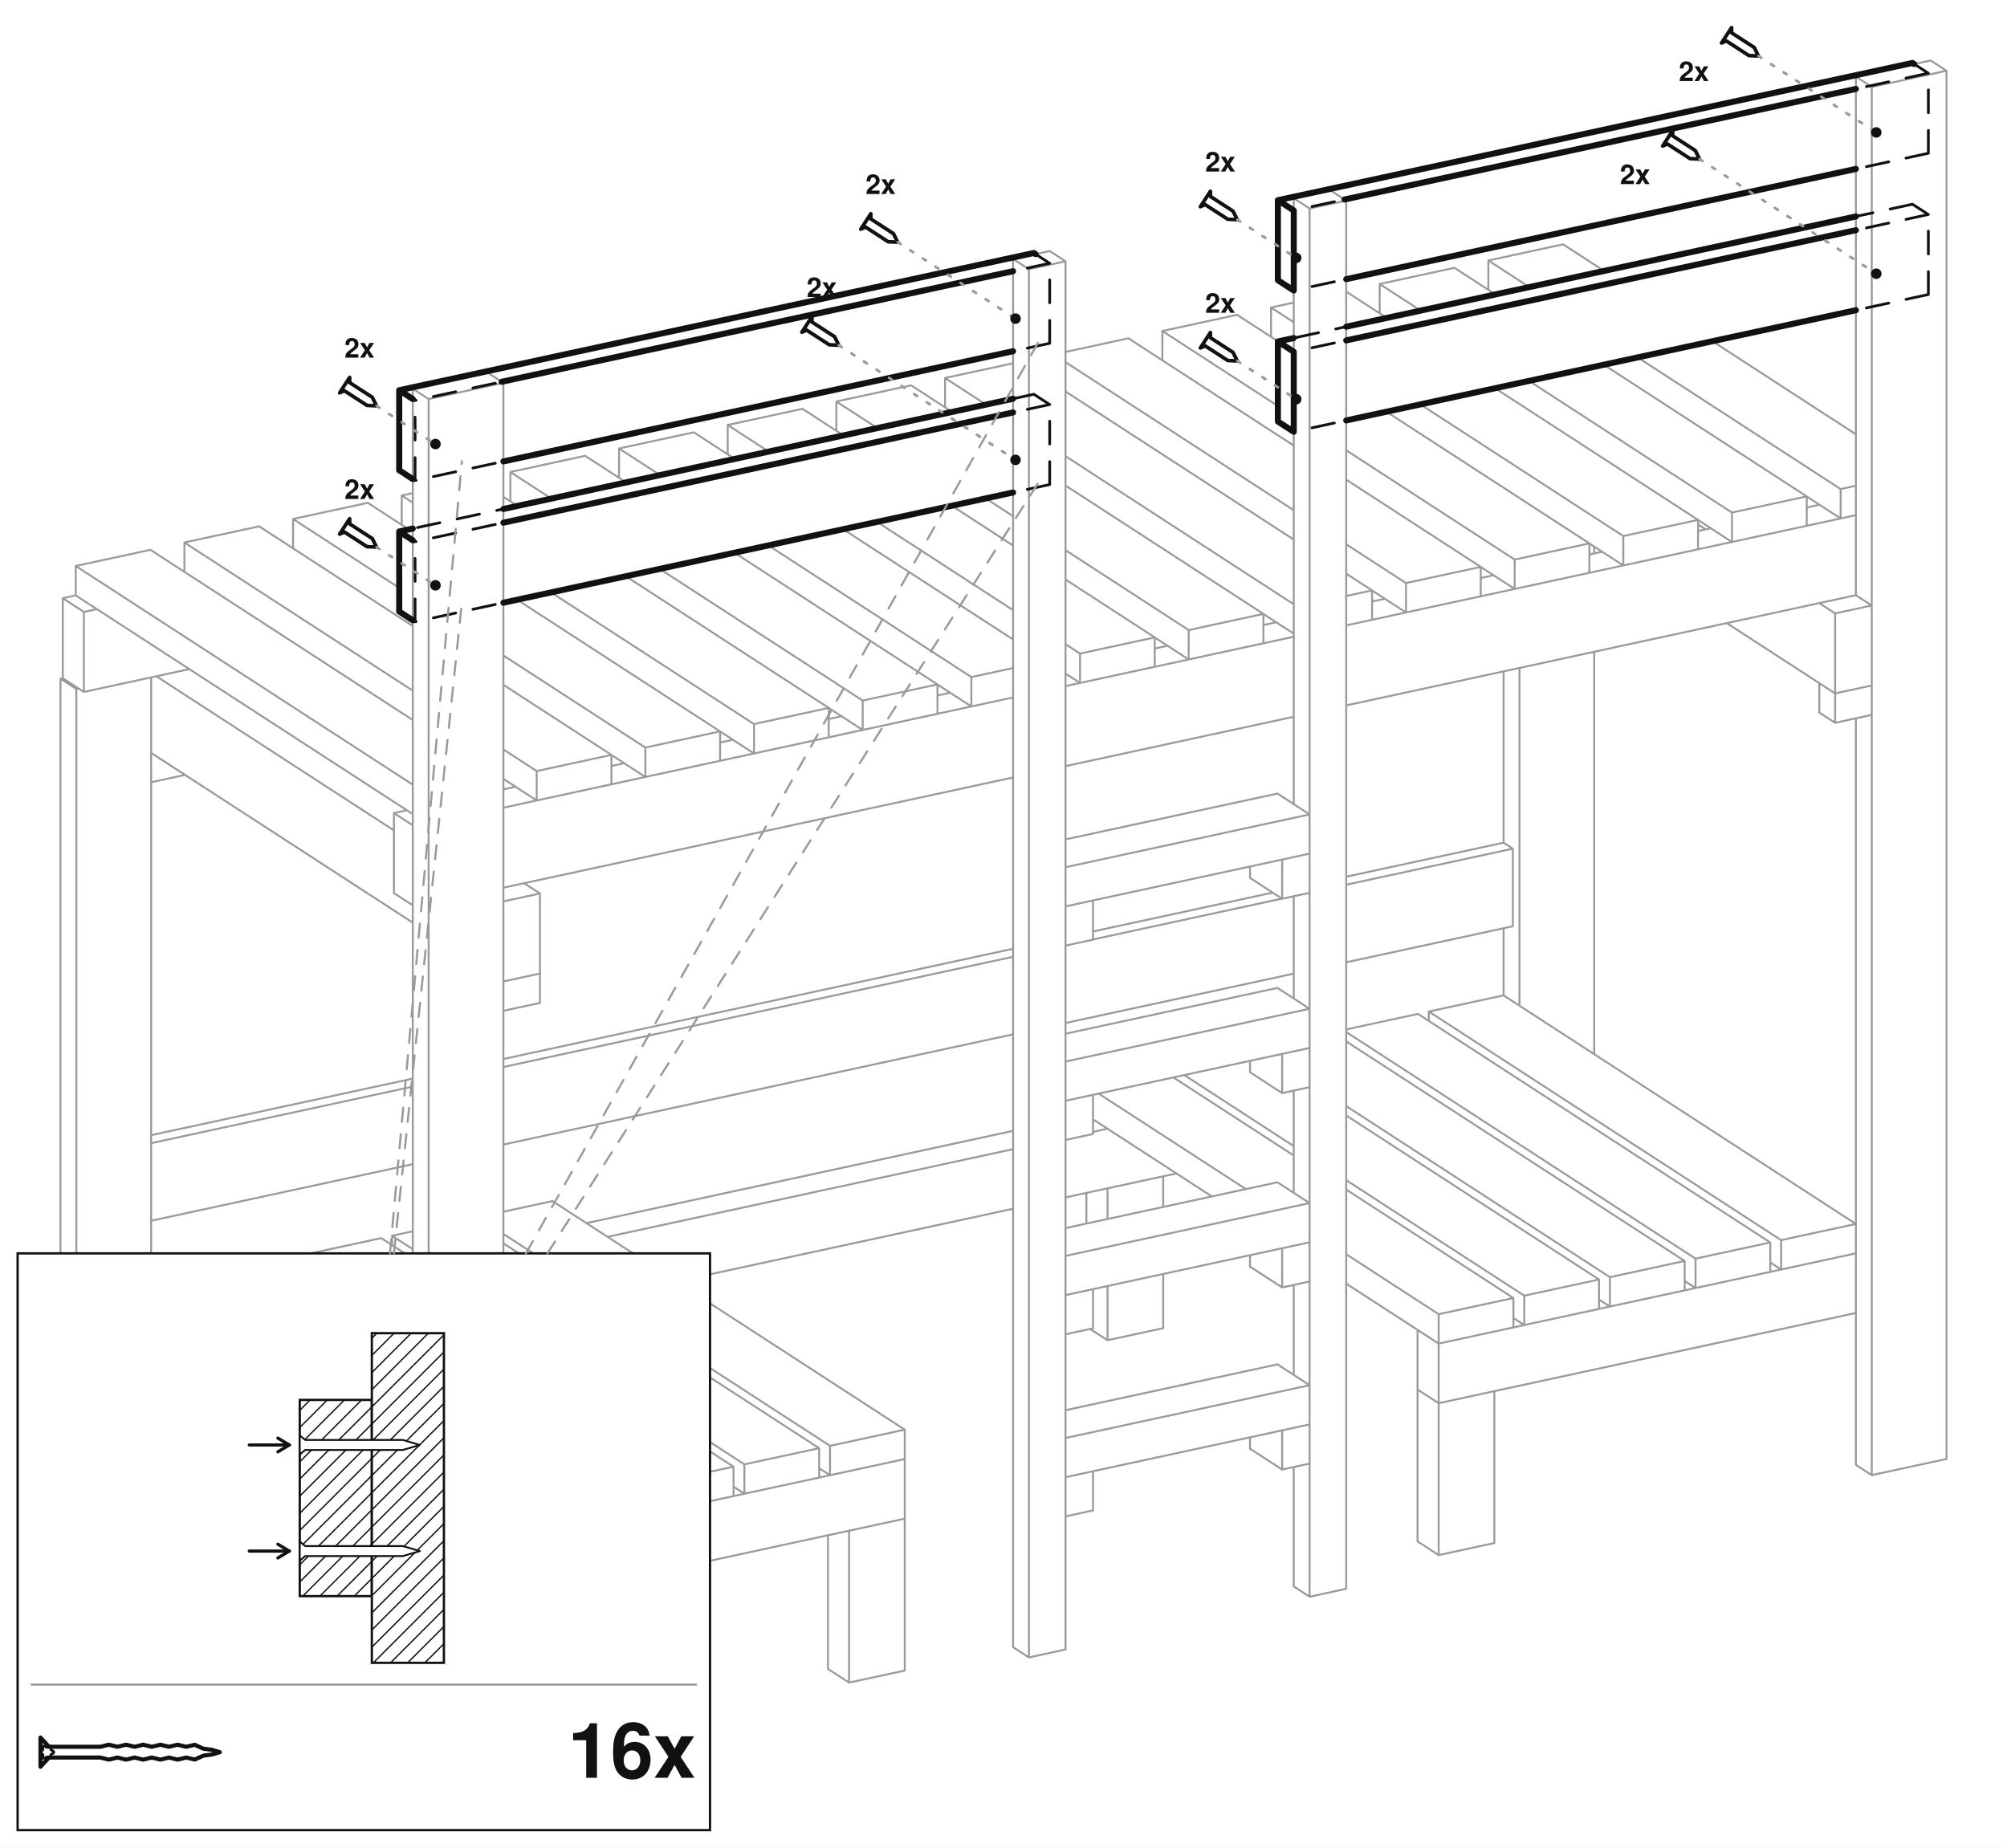
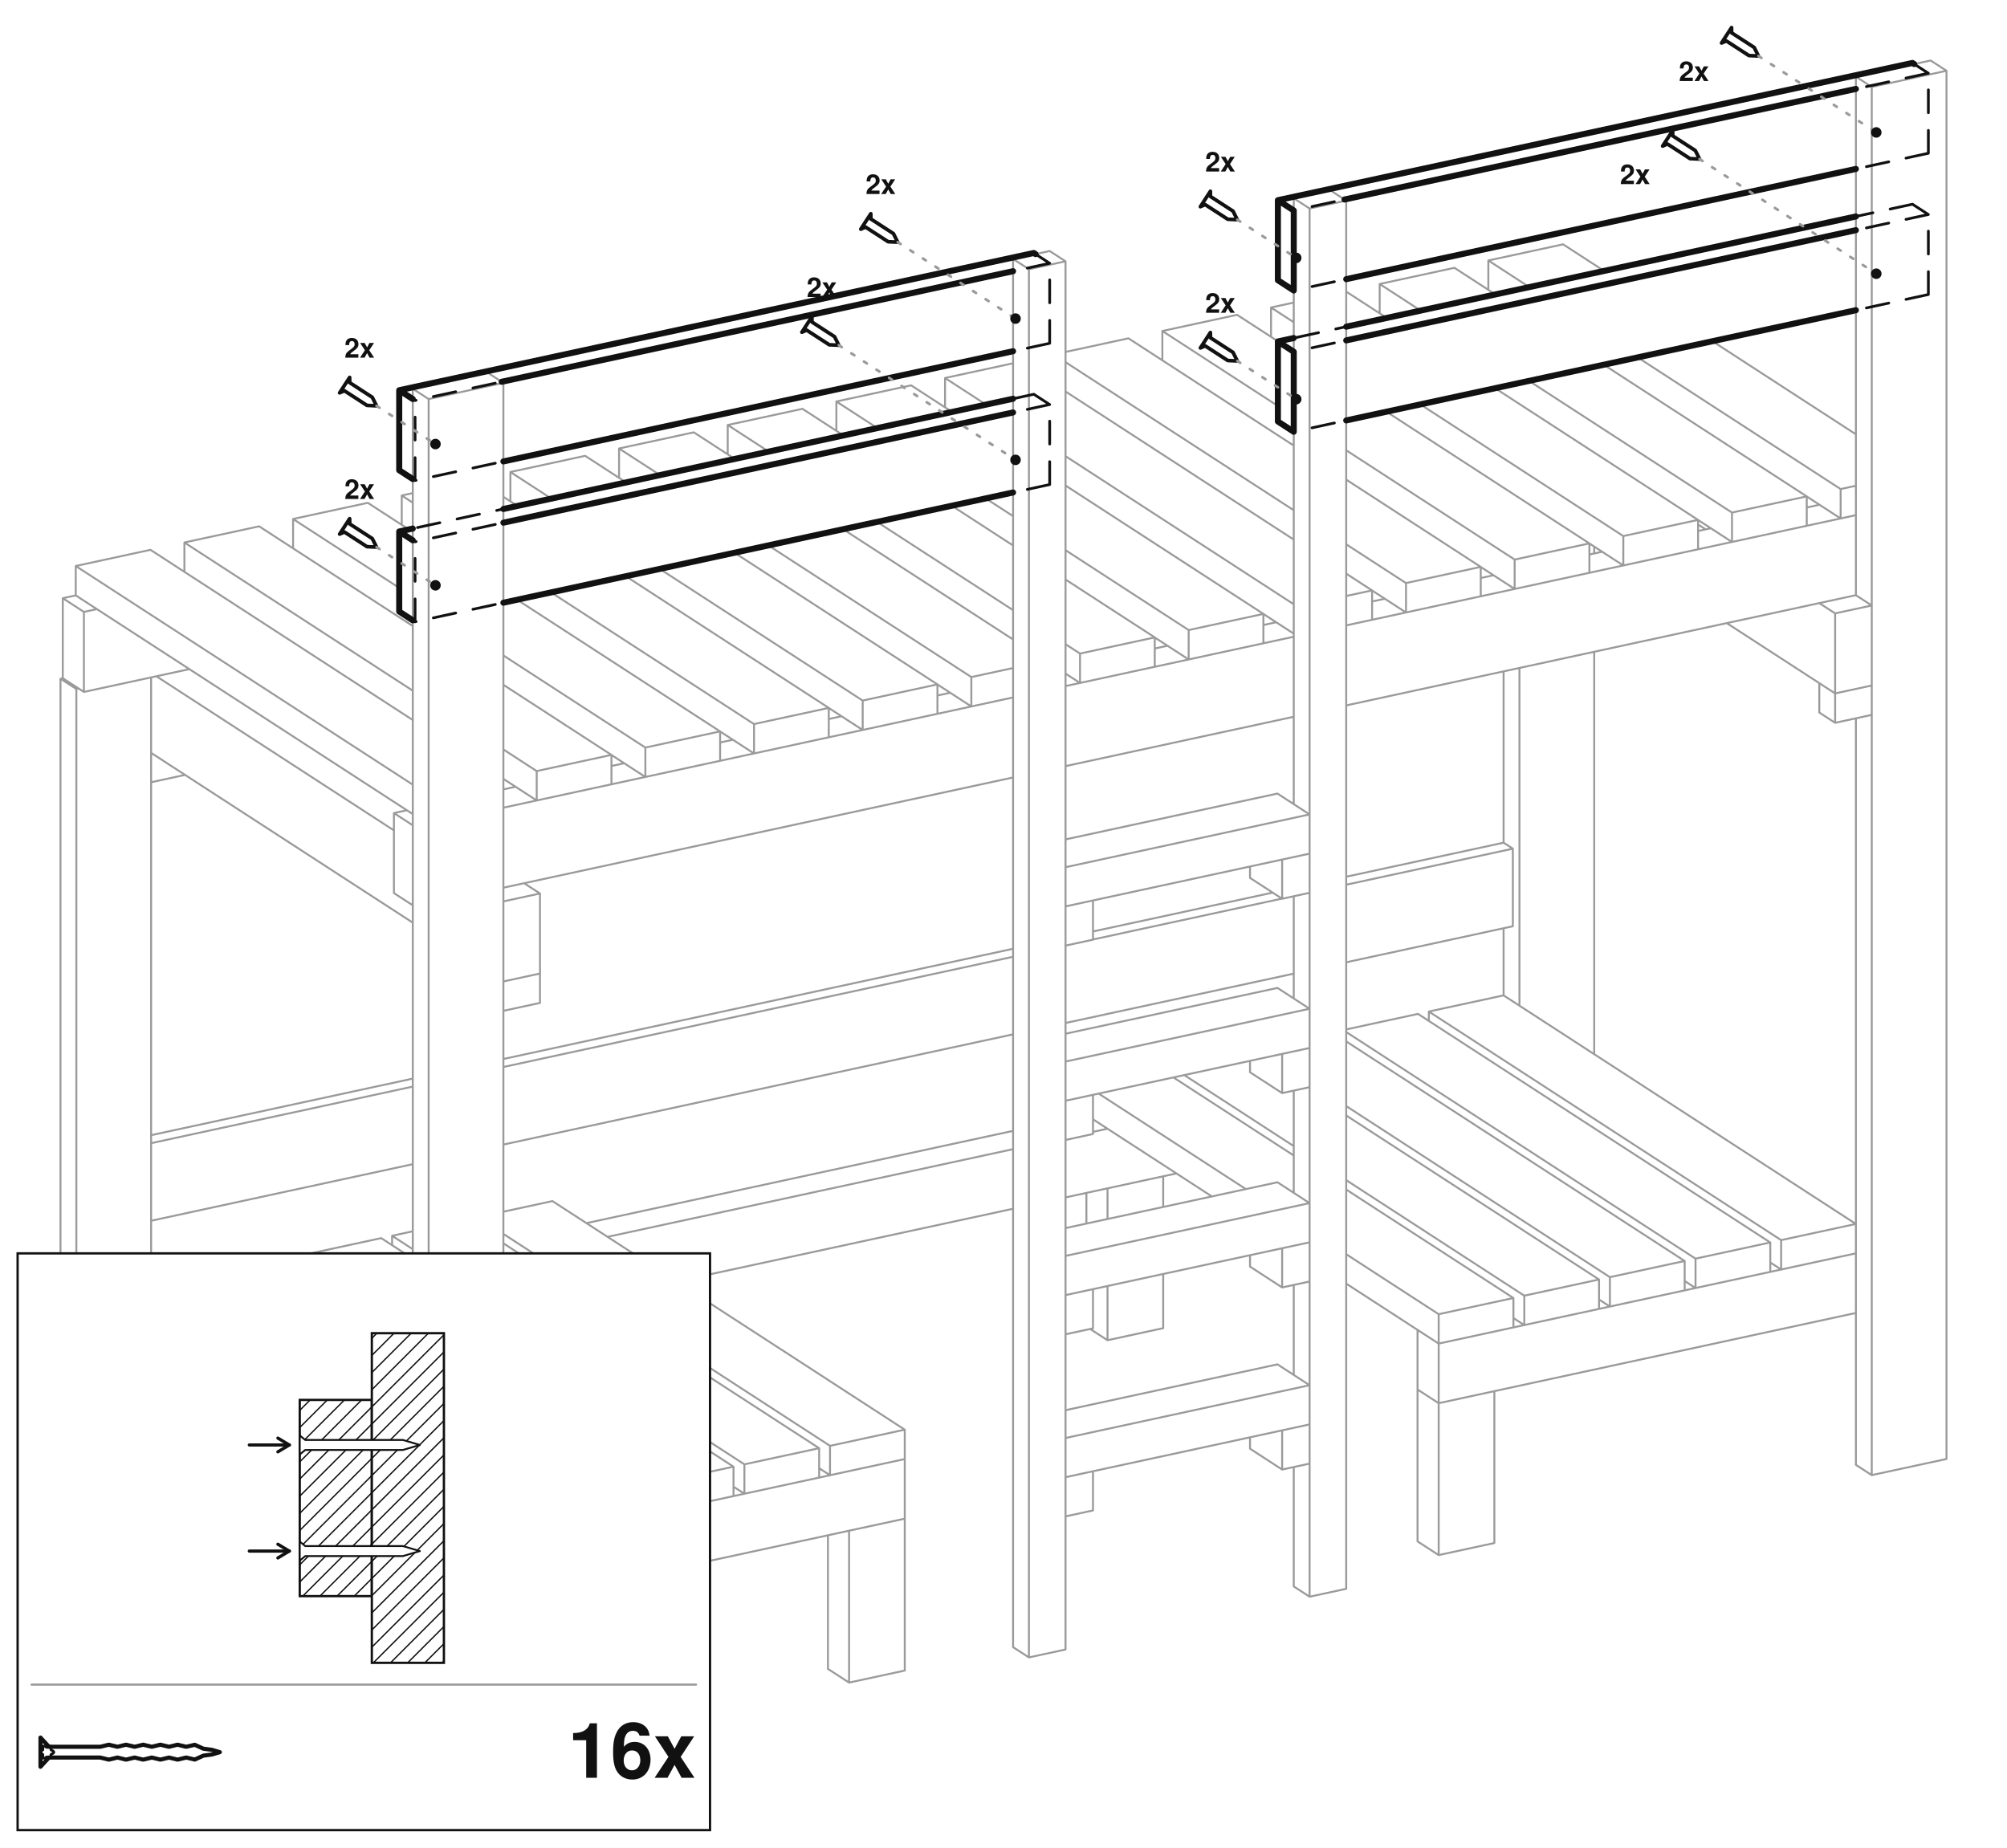
<svg xmlns="http://www.w3.org/2000/svg" viewBox="-1139.38 -919.23 2278.77 2098">
  <rect x="-1139.38" y="-919.23" width="2278.77" height="2098" fill="#ffffff" />
  <path d="M-967.82,592.05 L-961.82,595.94 M-961.82,663.63 L-961.82,595.94 M-967.82,659.73 L-961.82,663.63 M10.87,364.81 L-473.53,469.57 M196.35,413.14 L70.44,440.37 M10.87,453.25 L-371.29,535.91 M-883.59,646.71 L-961.82,663.63 M118.11,362.37 L101.61,365.94 M10.87,385.57 L-449.53,485.14 M-920.26,688.01 L-920.26,654.64 M-967.82,659.73 L-961.82,663.63 M-961.82,697 L-961.82,663.63 M-967.82,693.11 L-961.82,697 M-920.26,688.01 L-961.82,697 M-920.26,654.64 L-961.82,663.63 M670.7,277.72 L670.7,-179.16 M670.7,-290.79 L670.7,-298.63 M567.82,210.97 L567.82,134.75 M567.82,37.59 L567.82,-156.92 M585.82,222.65 L585.82,-160.81 M-967.82,832.19 L-967.82,-150.07 M-1070.7,838.87 L-1070.7,-148.58 M-1070.7,-148.58 L-1052.7,-136.91 M-1052.7,850.55 L-1052.7,-136.91 M-1070.7,838.87 L-1052.7,850.55 M-1068.1,-149.15 L-1070.7,-148.58 M-967.82,832.19 L-1052.7,850.55 M-1050.1,-137.47 L-1052.7,-136.91 M567.82,37.59 L578.32,44.4 M578.32,132.48 L578.32,44.4 M567.82,37.59 L389.13,76.23 M305.65,94.29 L101.61,138.42 M10.87,158.04 L-567.82,283.2 M-670.7,305.45 L-967.82,369.71 M578.32,132.48 L389.13,173.4 M329.56,186.28 L70.44,242.33 M10.87,255.21 L-567.82,380.37 M-670.7,402.62 L-967.82,466.88 M578.32,44.4 L389.13,85.32 M316.15,101.1 L101.61,147.5 M10.87,167.13 L-567.82,292.29 M-670.7,314.54 L-967.82,378.8 M-1068.1,-149.15 L-1068.1,-240.01 M-1068.1,-240.01 L-1044.1,-224.44 M-1044.1,-133.57 L-1044.1,-224.44 M-1068.1,-149.15 L-1044.1,-133.57 M-1053.37,-243.19 L-1068.1,-240.01 M-924.34,-159.47 L-1044.1,-133.57 M-1029.37,-227.62 L-1044.1,-224.44 M-688.7,958.77 L-688.7,914.27 M-688.7,914.27 L-670.7,925.94 M-670.7,970.45 L-670.7,925.94 M-688.7,958.77 L-670.7,970.45 M-686.1,913.7 L-688.7,914.27 M1052.7,-850.55 L1070.7,-838.87 M1070.7,737.35 L1070.7,-838.87 M967.82,744.02 L967.82,-103.61 M967.82,-243.43 L967.82,-832.19 M967.82,-832.19 L985.82,-820.51 M985.82,755.7 L985.82,-820.51 M967.82,744.02 L985.82,755.7 M1052.7,-850.55 L967.82,-832.19 M1070.7,737.35 L985.82,755.7 M1070.7,-838.87 L985.82,-820.51 M-585.82,-496.17 L-567.82,-484.49 M-567.82,1091.72 L-567.82,-484.49 M-670.7,1098.4 L-670.7,-477.81 M-670.7,-477.81 L-652.7,-466.13 M-652.7,1110.08 L-652.7,-466.13 M-670.7,1098.4 L-652.7,1110.08 M-585.82,-496.17 L-670.7,-477.81 M-567.82,1091.72 L-652.7,1110.08 M-567.82,-484.49 L-652.7,-466.13 M985.82,-107.51 L985.82,-140.88 M926.26,-110.19 L926.26,-143.57 M926.26,-143.57 L944.26,-131.89 M944.26,-98.52 L944.26,-131.89 M926.26,-110.19 L944.26,-98.52 M985.82,-107.51 L944.26,-98.52 M985.82,-140.88 L944.26,-131.89 M-967.82,-31.02 L-967.82,-64.4 M-929.24,-39.36 L-967.82,-31.02 M-526.26,219.53 L-526.26,186.15 M-567.82,228.52 L-567.82,195.14 M-526.26,219.53 L-567.82,228.52 M-526.26,186.15 L-567.82,195.14 M967.82,-243.43 L985.82,-231.75 M985.82,-140.88 L985.82,-231.75 M788.62,-323.74 L797.22,-318.16 M926.26,-234.44 L944.26,-222.76 M944.26,-131.89 L944.26,-222.76 M821.22,-211.72 L944.26,-131.89 M985.82,-140.88 L944.26,-131.89 M985.82,-231.75 L944.26,-222.76 M-544.26,83.6 L-526.26,95.28 M-526.26,186.15 L-526.26,95.28 M-961.82,-151.37 L-692.1,23.64 M-567.82,195.14 L-567.82,104.27 M-967.82,-64.4 L-670.7,128.39 M-526.26,186.15 L-567.82,195.14 M-526.26,95.28 L-567.82,104.27 M-692.1,94.82 L-692.1,3.95 M-692.1,3.95 L-670.7,17.84 M-692.1,94.82 L-670.7,108.7 M926.5,-346.12 L912,-342.98 M803.13,-319.43 L788.62,-316.3 M679.75,-292.75 L665.25,-289.61 M556.38,-266.07 L541.87,-262.93 M433,-239.38 L418.5,-236.25 M309.63,-212.7 L295.12,-209.56 M186.25,-186.02 L171.75,-182.88 M-60.5,-132.65 L-75,-129.51 M-183.87,-105.97 L-198.38,-102.83 M-307.25,-79.28 L-321.75,-76.15 M-430.62,-52.6 L-445.13,-49.46 M-554,-25.92 L-567.82,-22.93 M-677.37,0.77 L-692.1,3.95 M967.82,-243.43 L389.13,-118.27 M329.56,-105.39 L70.44,-49.34 M10.87,-36.46 L-567.82,88.7 M967.82,-334.29 L389.13,-209.13 M329.56,-196.25 L70.44,-140.21 M10.87,-127.32 L-567.82,-2.16 M470.11,658.45 L470.11,590.77 M470.11,590.77 L494.11,606.34 M494.11,674.02 L494.11,606.34 M470.11,658.45 L494.11,674.02 M967.82,571.57 L494.11,674.02 M967.82,503.88 L494.11,606.34 M-112.11,805.13 L-112.11,737.45 M-692.1,909.81 L-692.1,842.13 M-692.1,842.13 L-670.7,856.01 M-692.1,909.81 L-670.7,923.7 M-670.7,837.5 L-692.1,842.13 M-112.11,805.13 L-567.82,903.7 M-112.11,737.45 L-567.82,836.01 M181.33,588.84 L181.33,527.3 M181.33,451.22 L181.33,416.39 M94.11,470.08 L94.11,435.25 M118.11,602.52 L118.11,540.97 M118.11,464.89 L118.11,430.06 M98.42,589.74 L118.11,602.52 M181.33,588.84 L118.11,602.52 M181.33,416.39 L118.11,430.06 M557.33,832.8 L557.33,660.35 M470.11,830.91 L470.11,658.45 M470.11,658.45 L494.11,674.02 M494.11,846.48 L494.11,674.02 M470.11,830.91 L494.11,846.48 M557.33,832.8 L494.11,846.48 M557.33,660.35 L494.11,674.02 M-112.11,977.59 L-112.11,805.13 M-199.33,975.69 L-199.33,824 M-175.33,991.26 L-175.33,818.81 M-199.33,975.69 L-175.33,991.26 M-112.11,977.59 L-175.33,991.26 M-112.11,805.13 L-175.33,818.81 M311.06,629.92 L347.56,653.6 M347.56,698.11 L347.56,653.6 M70.44,758.05 L70.44,713.54 M311.06,629.92 L70.44,681.96 M347.56,698.11 L70.44,758.05 M347.56,653.6 L70.44,713.54 M311.06,423.16 L347.56,446.84 M347.56,491.35 L347.56,446.84 M70.44,551.28 L70.44,506.78 M311.06,423.16 L70.44,475.2 M347.56,491.35 L70.44,551.28 M347.56,446.84 L70.44,506.78 M311.06,202.49 L347.56,226.17 M347.56,270.68 L347.56,226.17 M70.44,330.61 L70.44,286.11 M311.06,202.49 L70.44,254.53 M347.56,270.68 L70.44,330.61 M347.56,226.17 L70.44,286.11 M311.06,-18.18 L347.56,5.5 M347.56,50.01 L347.56,5.5 M70.44,109.94 L70.44,65.44 M311.06,-18.18 L70.44,33.86 M347.56,50.01 L70.44,109.94 M347.56,5.5 L70.44,65.44 M371.13,-703.14 L389.13,-691.46 M389.13,884.75 L389.13,-691.46 M329.56,882.07 L329.56,746.51 M329.56,641.93 L329.56,539.74 M329.56,435.16 L329.56,319.08 M329.56,214.49 L329.56,98.41 M329.56,-6.18 L329.56,-694.15 M329.56,-694.15 L347.56,-682.47 M347.56,893.74 L347.56,-682.47 M329.56,882.07 L347.56,893.74 M371.13,-703.14 L329.56,-694.15 M389.13,884.75 L347.56,893.74 M389.13,-691.46 L347.56,-682.47 M52.44,-634.21 L70.44,-622.53 M70.44,953.68 L70.44,-622.53 M10.87,950.99 L10.87,-625.22 M10.87,-625.22 L28.87,-613.54 M28.87,962.67 L28.87,-613.54 M10.87,950.99 L28.87,962.67 M52.44,-634.21 L10.87,-625.22 M70.44,953.68 L28.87,962.67 M70.44,-622.53 L28.87,-613.54 M347.56,742.61 L347.56,698.11 M279.89,725.67 L279.89,712.75 M316.39,749.36 L316.39,704.85 M279.89,725.67 L316.39,749.36 M347.56,742.61 L316.39,749.36 M347.56,698.11 L316.39,704.85 M347.56,535.85 L347.56,491.35 M279.89,518.91 L279.89,505.98 M316.39,542.59 L316.39,498.09 M279.89,518.91 L316.39,542.59 M347.56,535.85 L316.39,542.59 M347.56,491.35 L316.39,498.09 M347.56,315.18 L347.56,270.68 M279.89,298.24 L279.89,285.31 M316.39,321.93 L316.39,277.42 M279.89,298.24 L316.39,321.93 M347.56,315.18 L316.39,321.93 M347.56,270.68 L316.39,277.42 M347.56,94.51 L347.56,50.01 M279.89,77.57 L279.89,64.64 M316.39,101.26 L316.39,56.75 M279.89,77.57 L316.39,101.26 M347.56,94.51 L316.39,101.26 M347.56,50.01 L316.39,56.75 M101.61,795.81 L101.61,751.3 M70.44,802.55 L70.44,758.05 M101.61,795.81 L70.44,802.55 M101.61,751.3 L70.44,758.05 M101.61,589.05 L101.61,544.54 M70.44,595.79 L70.44,551.28 M101.61,589.05 L70.44,595.79 M101.61,544.54 L70.44,551.28 M101.61,368.38 L101.61,323.87 M70.44,375.12 L70.44,330.61 M101.61,368.38 L70.44,375.12 M101.61,323.87 L70.44,330.61 M101.61,147.71 L101.61,103.2 M70.44,154.45 L70.44,109.94 M101.61,147.71 L70.44,154.45 M101.61,103.2 L70.44,109.94 M567.82,210.97 L967.82,470.5 M967.82,503.88 L967.82,470.5 M482.95,240 L482.95,229.32 M482.95,229.32 L882.95,488.86 M882.95,522.24 L882.95,488.86 M870.61,514.23 L882.95,522.24 M567.82,210.97 L482.95,229.32 M967.82,503.88 L882.95,522.24 M967.82,470.5 L882.95,488.86 M470.61,231.99 L870.61,491.53 M870.61,524.91 L870.61,491.53 M389.13,252.55 L785.74,509.88 M785.74,543.26 L785.74,509.88 M773.4,535.26 L785.74,543.26 M470.61,231.99 L389.13,249.62 M870.61,524.91 L785.74,543.26 M870.61,491.53 L785.74,509.88 M389.13,263.23 L773.4,512.55 M773.4,545.93 L773.4,512.55 M389.13,336.65 L688.53,530.91 M688.53,564.29 L688.53,530.91 M676.19,556.28 L688.53,564.29 M773.4,545.93 L688.53,564.29 M773.4,512.55 L688.53,530.91 M389.13,347.32 L676.19,533.58 M676.19,566.96 L676.19,533.58 M205.27,301.45 L329.56,382.1 M389.13,420.75 L591.32,551.93 M591.32,585.31 L591.32,551.93 M578.98,577.31 L591.32,585.31 M676.19,566.96 L591.32,585.31 M676.19,533.58 L591.32,551.93 M192.93,304.12 L329.56,392.77 M389.13,431.42 L578.98,554.6 M578.98,587.98 L578.98,554.6 M108.06,322.48 L275.19,430.92 M389.13,504.85 L494.11,572.96 M494.11,606.34 L494.11,572.96 M101.61,351.67 L236.61,439.26 M389.13,538.23 L494.11,606.34 M578.98,587.98 L494.11,606.34 M578.98,554.6 L494.11,572.96 M-900.95,528.64 L-670.7,678.04 M-567.82,744.78 L-500.95,788.17 M-500.95,821.55 L-500.95,788.17 M-967.82,558.67 L-670.7,751.46 M-967.82,592.05 L-670.7,784.84 M-900.95,528.64 L-967.82,543.1 M-500.95,821.55 L-567.82,836.01 M-500.95,788.17 L-567.82,802.63 M-803.74,507.61 L-670.7,593.94 M-567.82,660.68 L-403.74,767.15 M-403.74,800.52 L-403.74,767.15 M-888.61,536.64 L-888.61,525.97 M-888.61,525.97 L-670.7,667.36 M-567.82,734.11 L-488.61,785.5 M-488.61,818.88 L-488.61,785.5 M-500.95,810.87 L-488.61,818.88 M-803.74,507.61 L-888.61,525.97 M-403.74,800.52 L-488.61,818.88 M-403.74,767.15 L-488.61,785.5 M-706.53,486.59 L-670.7,509.84 M-567.82,576.58 L-306.53,746.12 M-306.53,779.5 L-306.53,746.12 M-791.4,515.62 L-791.4,504.94 M-791.4,504.94 L-670.7,583.26 M-567.82,650.01 L-391.4,764.48 M-391.4,797.86 L-391.4,764.48 M-403.74,789.85 L-391.4,797.86 M-706.53,486.59 L-791.4,504.94 M-306.53,779.5 L-391.4,797.86 M-306.53,746.12 L-391.4,764.48 M-567.82,492.48 L-209.32,725.1 M-209.32,758.47 L-209.32,725.1 M-694.19,494.59 L-694.19,483.92 M-694.19,483.92 L-670.7,499.16 M-567.82,565.91 L-294.19,743.45 M-294.19,776.83 L-294.19,743.45 M-306.53,768.82 L-294.19,776.83 M-670.7,478.84 L-694.19,483.92 M-209.32,758.47 L-294.19,776.83 M-209.32,725.1 L-294.19,743.45 M-512.11,444.54 L-112.11,704.07 M-112.11,737.45 L-112.11,704.07 M-567.82,481.81 L-196.98,722.43 M-196.98,755.81 L-196.98,722.43 M-209.32,747.8 L-196.98,755.81 M-512.11,444.54 L-567.82,456.59 M-112.11,737.45 L-196.98,755.81 M-112.11,704.07 L-196.98,722.43 M635.37,-641.81 L681.92,-611.62 M804.95,-531.79 L967.82,-426.11 M550.5,-590.15 L550.5,-623.46 M550.5,-623.46 L597.05,-593.26 M720.08,-513.43 L950.5,-363.92 M950.5,-330.55 L950.5,-363.92 M912,-355.53 L950.5,-330.55 M635.37,-641.81 L550.5,-623.46 M967.82,-334.29 L950.5,-330.55 M967.82,-367.67 L950.5,-363.92 M-475,-401.66 L-428.46,-371.46 M-305.43,-291.64 L-75,-142.13 M-75,-108.75 L-75,-142.13 M-559.87,-350 L-559.87,-383.31 M-559.87,-383.31 L-513.33,-353.11 M-390.3,-273.28 L-159.87,-123.77 M-159.87,-90.39 L-159.87,-123.77 M-198.38,-115.38 L-159.87,-90.39 M-475,-401.66 L-559.87,-383.31 M-75,-108.75 L-159.87,-90.39 M-75,-142.13 L-159.87,-123.77 M-567.82,-355.16 L-551.83,-344.78 M-428.8,-264.95 L-198.38,-115.44 M-198.38,-82.07 L-198.38,-115.44 M-683.25,-323.31 L-683.25,-356.62 M-683.25,-356.62 L-670.7,-348.48 M-513.67,-246.6 L-283.25,-97.09 M-283.25,-63.71 L-283.25,-97.09 M-321.75,-88.69 L-283.25,-63.71 M-670.7,-359.34 L-683.25,-356.62 M-198.38,-82.07 L-283.25,-63.71 M-198.38,-115.44 L-283.25,-97.09 M-721.75,-348.3 L-675.21,-318.1 M-552.18,-238.27 L-321.75,-88.76 M-321.75,-55.38 L-321.75,-88.76 M-806.62,-296.63 L-806.62,-329.94 M-806.62,-329.94 L-686.1,-251.74 M-567.82,-175 L-406.62,-70.41 M-406.62,-37.03 L-406.62,-70.41 M-445.13,-62.01 L-406.62,-37.03 M-721.75,-348.3 L-806.62,-329.94 M-321.75,-55.38 L-406.62,-37.03 M-321.75,-88.76 L-406.62,-70.41 M-845.13,-321.61 L-670.7,-208.43 M-567.82,-141.69 L-445.13,-62.08 M-445.13,-28.7 L-445.13,-62.08 M-930,-269.95 L-930,-303.26 M-930,-303.26 L-670.7,-135.01 M-567.82,-68.26 L-530,-43.72 M-530,-10.34 L-530,-43.72 M-567.82,-34.89 L-530,-10.34 M-845.13,-321.61 L-930,-303.26 M-445.13,-28.7 L-530,-10.34 M-445.13,-62.08 L-530,-43.72 M-968.5,-294.93 L-670.7,-101.7 M-1053.37,-243.19 L-1053.37,-276.57 M-1053.37,-276.57 L-670.7,-28.28 M-1053.37,-243.19 L-670.7,5.1 M-968.5,-294.93 L-1053.37,-276.57 M512,-615.13 L558.54,-584.93 M681.57,-505.1 L912,-355.6 M912,-322.22 L912,-355.6 M427.13,-563.46 L427.13,-596.78 M427.13,-596.78 L473.67,-566.58 M596.7,-486.75 L827.13,-337.24 M827.13,-303.86 L827.13,-337.24 M788.62,-328.85 L827.13,-303.86 M512,-615.13 L427.13,-596.78 M912,-322.22 L827.13,-303.86 M912,-355.6 L827.13,-337.24 M389.13,-588.12 L435.17,-558.25 M558.2,-478.42 L788.62,-328.91 M788.62,-295.53 L788.62,-328.91 M303.75,-536.78 L303.75,-570.09 M303.75,-570.09 L329.56,-553.35 M473.33,-460.07 L703.75,-310.56 M703.75,-277.18 L703.75,-310.56 M665.25,-302.16 L703.75,-277.18 M329.56,-575.67 L303.75,-570.09 M788.62,-295.53 L703.75,-277.18 M788.62,-328.91 L703.75,-310.56 M265.25,-561.76 L311.79,-531.56 M434.82,-451.74 L665.25,-302.23 M665.25,-268.85 L665.25,-302.23 M180.38,-510.1 L180.38,-543.41 M180.38,-543.41 L311.56,-458.29 M389.13,-407.96 L580.38,-283.87 M580.38,-250.49 L580.38,-283.87 M541.87,-275.48 L580.38,-250.49 M265.25,-561.76 L180.38,-543.41 M665.25,-268.85 L580.38,-250.49 M665.25,-302.23 L580.38,-283.87 M141.87,-535.08 L329.56,-413.3 M389.13,-374.65 L541.87,-275.55 M541.87,-242.17 L541.87,-275.55 M70.44,-508.01 L329.56,-339.88 M389.13,-301.23 L457,-257.19 M457,-223.81 L457,-257.19 M418.5,-248.79 L457,-223.81 M141.87,-535.08 L70.44,-519.63 M541.87,-242.17 L457,-223.81 M541.87,-275.55 L457,-257.19 M70.44,-474.7 L329.56,-306.57 M389.13,-267.92 L418.5,-248.86 M418.5,-215.48 L418.5,-248.86 M-66.37,-456.73 L-66.37,-490.04 M-66.37,-490.04 L-19.83,-459.84 M70.44,-401.28 L329.56,-233.14 M295.12,-222.11 L329.56,-199.76 M10.87,-506.75 L-66.37,-490.04 M418.5,-215.48 L389.13,-209.13 M418.5,-248.86 L389.13,-242.51 M-104.88,-481.71 L-58.33,-451.51 M70.44,-367.96 L295.12,-222.18 M295.12,-188.8 L295.12,-222.18 M-189.75,-430.05 L-189.75,-463.36 M-189.75,-463.36 L-143.2,-433.16 M-20.17,-353.33 L10.87,-333.19 M70.44,-294.54 L210.25,-203.82 M210.25,-170.44 L210.25,-203.82 M171.75,-195.43 L210.25,-170.44 M-104.88,-481.71 L-189.75,-463.36 M295.12,-188.8 L210.25,-170.44 M295.12,-222.18 L210.25,-203.82 M-228.25,-455.03 L-181.71,-424.83 M-58.68,-345 L10.87,-299.88 M70.44,-261.23 L171.75,-195.5 M171.75,-162.12 L171.75,-195.5 M-313.12,-403.36 L-313.12,-436.67 M-313.12,-436.67 L-266.58,-406.48 M-143.55,-326.65 L10.87,-226.46 M70.44,-187.81 L86.88,-177.14 M86.88,-143.76 L86.88,-177.14 M70.44,-154.43 L86.88,-143.76 M-228.25,-455.03 L-313.12,-436.67 M171.75,-162.12 L86.88,-143.76 M171.75,-195.5 L86.88,-177.14 M-351.63,-428.35 L-305.08,-398.15 M-182.05,-318.32 L10.87,-193.15 M-436.5,-376.68 L-436.5,-409.99 M-436.5,-409.99 L-389.95,-379.79 M-266.92,-299.96 L-36.5,-150.46 M-36.5,-117.08 L-36.5,-150.46 M-75,-142.06 L-36.5,-117.08 M-351.63,-428.35 L-436.5,-409.99 M10.87,-127.32 L-36.5,-117.08 M10.87,-160.7 L-36.5,-150.46" fill="none" stroke="#9a9a9a" stroke-width="2.2" stroke-linecap="round" stroke-linejoin="round" />
  <path d="M1032.1,-687.35 L1050.1,-675.67 M1050.1,-584.81 L1050.1,-675.67 M311.56,-440.65 L311.56,-531.52 M311.56,-531.52 L329.56,-519.84 M329.56,-428.97 L329.56,-519.84 M311.56,-440.65 L329.56,-428.97 M1032.1,-687.35 L311.56,-531.52 M1050.1,-584.81 L329.56,-428.97 M1050.1,-675.67 L329.56,-519.84 M1032.1,-847.75 L1050.1,-836.08 M1050.1,-745.21 L1050.1,-836.08 M311.56,-601.05 L311.56,-691.92 M311.56,-691.92 L329.56,-680.24 M329.56,-589.38 L329.56,-680.24 M311.56,-601.05 L329.56,-589.38 M1032.1,-847.75 L311.56,-691.92 M1050.1,-745.21 L329.56,-589.38 M1050.1,-836.08 L329.56,-680.24 M34.44,-471.58 L52.44,-459.9 M52.44,-369.04 L52.44,-459.9 M-686.1,-224.88 L-686.1,-315.74 M-686.1,-315.74 L-668.1,-304.06 M-668.1,-213.2 L-668.1,-304.06 M-686.1,-224.88 L-668.1,-213.2 M34.44,-471.58 L-686.1,-315.74 M52.44,-369.04 L-668.1,-213.2 M52.44,-459.9 L-668.1,-304.06 M34.44,-631.98 L52.44,-620.3 M52.44,-529.44 L52.44,-620.3 M-686.1,-385.28 L-686.1,-476.14 M-686.1,-476.14 L-668.1,-464.47 M-668.1,-373.6 L-668.1,-464.47 M-686.1,-385.28 L-668.1,-373.6 M34.44,-631.98 L-686.1,-476.14 M52.44,-529.44 L-668.1,-373.6 M52.44,-620.3 L-668.1,-464.47" fill="none" stroke="#111111" stroke-width="3.09" stroke-linecap="round" stroke-linejoin="round" stroke-dasharray="26 20" />
  <path d="M311.56,-440.65 L311.56,-531.52 M311.56,-531.52 L329.56,-519.84 M329.56,-428.97 L329.56,-519.84 M311.56,-440.65 L329.56,-428.97 M967.82,-673.45 L389.13,-548.29 M329.56,-535.41 L311.56,-531.52 M967.82,-567.01 L389.13,-441.86 M967.82,-657.88 L389.13,-532.72 M1032.1,-847.75 L1034.02,-846.51 M311.56,-601.05 L311.56,-691.92 M311.56,-691.92 L329.56,-680.24 M329.56,-589.38 L329.56,-680.24 M311.56,-601.05 L329.56,-589.38 M1032.1,-847.75 L311.56,-691.92 M967.82,-727.42 L389.13,-602.26 M967.82,-818.28 L387.21,-692.71 M-686.1,-224.88 L-686.1,-315.74 M-686.1,-315.74 L-670.7,-305.75 M-686.1,-224.88 L-670.7,-214.88 M10.87,-466.48 L-567.82,-341.32 M-670.7,-319.07 L-686.1,-315.74 M10.87,-360.04 L-567.82,-234.89 M10.87,-450.91 L-567.82,-325.75 M34.44,-631.98 L36.36,-630.73 M-686.1,-385.28 L-686.1,-476.14 M-686.1,-476.14 L-670.7,-466.15 M-686.1,-385.28 L-670.7,-375.29 M34.44,-631.98 L-686.1,-476.14 M10.87,-520.45 L-567.82,-395.29 M10.87,-611.31 L-569.75,-485.74" fill="none" stroke="#111111" stroke-width="6.87" stroke-linecap="round" stroke-linejoin="round" />
  <rect x="-1119.38" y="503.89" width="786.17" height="654.88" rx="0" fill="#ffffff" stroke="#111111" stroke-width="2.61" />
  <rect x="-799.04" y="670.29" width="81.84" height="222.78" rx="0" fill="#ffffff" stroke="#111111" stroke-width="2.61" />
  <path d="M-799.04,682.13 L-787.2,670.29 M-799.04,701.62 L-767.71,670.29 M-799.04,721.1 L-748.23,670.29 M-799.04,740.59 L-728.74,670.29 M-799.04,760.07 L-717.2,678.23 M-799.04,779.56 L-717.2,697.72 M-799.04,799.04 L-717.2,717.2 M-799.04,818.53 L-717.2,736.69 M-799.04,838.01 L-717.2,756.17 M-799.04,857.5 L-717.2,775.66 M-799.04,876.98 L-717.2,795.14 M-795.64,893.07 L-717.2,814.63 M-776.16,893.07 L-717.2,834.11 M-756.67,893.07 L-717.2,853.6 M-737.19,893.07 L-717.2,873.08 M-717.7,893.07 L-717.2,892.57" fill="none" stroke="#111111" stroke-width="1.51" />
  <rect x="-717.2" y="594.54" width="81.84" height="374.27" rx="0" fill="#ffffff" stroke="#111111" stroke-width="2.61" />
  <path d="M-717.2,600.29 L-711.45,594.54 M-717.2,619.78 L-691.97,594.54 M-717.2,639.26 L-672.48,594.54 M-717.2,658.75 L-653,594.54 M-717.2,678.23 L-635.37,596.4 M-717.2,697.72 L-635.37,615.88 M-717.2,717.2 L-635.37,635.37 M-717.2,736.69 L-635.37,654.85 M-717.2,756.17 L-635.37,674.34 M-717.2,775.66 L-635.37,693.82 M-717.2,795.14 L-635.37,713.31 M-717.2,814.63 L-635.37,732.79 M-717.2,834.11 L-635.37,752.28 M-717.2,853.6 L-635.37,771.76 M-717.2,873.08 L-635.37,791.25 M-717.2,892.57 L-635.37,810.73 M-717.2,912.05 L-635.37,830.22 M-717.2,931.54 L-635.37,849.7 M-717.2,951.03 L-635.37,869.19 M-715.51,968.81 L-635.37,888.67 M-696.02,968.81 L-635.37,908.16 M-676.54,968.81 L-635.37,927.64 M-657.05,968.81 L-635.37,947.13 M-637.57,968.81 L-635.37,966.61" fill="none" stroke="#111111" stroke-width="1.51" />
  <path d="M-799.04,831.12 L-792.79,836.24 L-681.97,836.24 L-662.64,841.92 L-681.97,847.6 L-792.79,847.6 L-799.04,852.72 Z" fill="#ffffff" stroke="#111111" stroke-width="2.09" stroke-linejoin="round" />
  <path d="M-856.33,841.92 L-810.92,841.92" fill="none" stroke="#111111" stroke-width="3.61" stroke-linecap="round" />
  <path d="M-810.92,841.92 L-823.87,834.13" fill="none" stroke="#111111" stroke-width="3.61" stroke-linecap="round" />
  <path d="M-810.92,841.92 L-823.87,849.71" fill="none" stroke="#111111" stroke-width="3.61" stroke-linecap="round" />
  <path d="M-799.04,710.64 L-792.79,715.75 L-681.97,715.75 L-662.64,721.44 L-681.97,727.12 L-792.79,727.12 L-799.04,732.24 Z" fill="#ffffff" stroke="#111111" stroke-width="2.09" stroke-linejoin="round" />
  <path d="M-856.33,721.44 L-810.92,721.44" fill="none" stroke="#111111" stroke-width="3.61" stroke-linecap="round" />
  <path d="M-810.92,721.44 L-823.87,713.64" fill="none" stroke="#111111" stroke-width="3.61" stroke-linecap="round" />
  <path d="M-810.92,721.44 L-823.87,729.23" fill="none" stroke="#111111" stroke-width="3.61" stroke-linecap="round" />
  <path d="M-1103.59,993.53 L-349.01,993.53" fill="none" stroke="#9a9a9a" stroke-width="2.4" stroke-linecap="round" />
  <svg x="-1103.59" y="1019.34" width="223.98" height="101.81" viewBox="0 0 264 120" preserveAspectRatio="xMidYMid meet">
    <g fill="none" stroke="#111" stroke-width="5.5" stroke-linecap="round" stroke-linejoin="round">
      <g transform="scale(4) translate(3 15)" stroke-width="1.38">
        <path d="M 0 -4.88 L 2.83 -1.8 L 19.98 -1.8 L 19.98 -1.8 L 22.86 -2.5 L 25.73 -1.8 L 28.61 -2.5 L 31.48 -1.8 L 34.36 -2.5 L 37.23 -1.8 L 40.11 -2.5 L 42.98 -1.8 L 45.86 -2.5 L 48.73 -1.8 L 51.61 -2.47 L 54.48 -1.17 L 57.36 -0.78 L 60 0 L 60 0 L 60 0 L 57.36 0.78 L 54.48 1.17 L 51.61 2.47 L 48.73 1.8 L 45.86 2.5 L 42.98 1.8 L 40.11 2.5 L 37.23 1.8 L 34.36 2.5 L 31.48 1.8 L 28.61 2.5 L 25.73 1.8 L 22.86 2.5 L 19.98 1.8 L 19.98 1.8 L 2.83 1.8 L 0 4.88 Z" />
        <path d="M 4.49 0 L 4.26 0.37 L 3.8 0.6 L 3.5 0.78 L 3.49 1.13 L 3.53 1.64 L 3.32 2.03 L 2.88 2.02 L 2.45 1.73 L 2.15 1.56 L 1.85 1.73 L 1.42 2.02 L 0.98 2.03 L 0.77 1.64 L 0.81 1.13 L 0.8 0.78 L 0.5 0.6 L 0.04 0.37 L -0.19 0 L 0.04 -0.37 L 0.5 -0.6 L 0.8 -0.78 L 0.81 -1.13 L 0.77 -1.64 L 0.98 -2.03 L 1.42 -2.02 L 1.85 -1.73 L 2.15 -1.56 L 2.45 -1.73 L 2.88 -2.02 L 3.32 -2.03 L 3.53 -1.64 L 3.49 -1.13 L 3.5 -0.78 L 3.8 -0.6 L 4.26 -0.37 Z" stroke-width="0.88" />
      </g>
    </g>
  </svg>
  <text x="-349.01" y="1099.34" font-family="Helvetica, Arial, sans-serif" font-size="87.27" font-weight="bold" text-anchor="end" fill="#111111">16x</text>
  <path d="M826.65,-887.92 L826.72,-881.97 L852.35,-865.35 L857.2,-855.64 L846.36,-856.12 L820.74,-872.75 L815.27,-870.39 Z" fill="#ffffff" stroke="#111111" stroke-width="4.12" stroke-linejoin="round" />
  <path d="M857.2,-855.64 L990.96,-768.86" fill="none" stroke="#9a9a9a" stroke-width="3.02" stroke-linecap="round" stroke-dasharray="4 13" />
  <circle cx="990.96" cy="-768.86" r="5.98" fill="#111111" />
  <path d="M234.92,-702.09 L234.99,-696.14 L260.62,-679.51 L265.47,-669.81 L254.63,-670.28 L229,-686.91 L223.54,-684.55 Z" fill="#ffffff" stroke="#111111" stroke-width="4.12" stroke-linejoin="round" />
  <path d="M265.47,-669.81 L332.35,-626.41" fill="none" stroke="#9a9a9a" stroke-width="3.02" stroke-linecap="round" stroke-dasharray="4 13" />
  <circle cx="332.35" cy="-626.41" r="5.98" fill="#111111" />
  <path d="M759.77,-770.91 L759.84,-764.97 L785.47,-748.34 L790.32,-738.63 L779.48,-739.11 L753.86,-755.74 L748.39,-753.38 Z" fill="#ffffff" stroke="#111111" stroke-width="4.12" stroke-linejoin="round" />
  <path d="M790.32,-738.63 L990.96,-608.45" fill="none" stroke="#9a9a9a" stroke-width="3.02" stroke-linecap="round" stroke-dasharray="4 13" />
  <circle cx="990.96" cy="-608.45" r="5.98" fill="#111111" />
  <path d="M-150.66,-676.55 L-150.59,-670.6 L-124.96,-653.97 L-120.11,-644.27 L-130.95,-644.75 L-156.57,-661.38 L-162.04,-659.02 Z" fill="#ffffff" stroke="#111111" stroke-width="4.12" stroke-linejoin="round" />
  <path d="M-120.11,-644.27 L13.65,-557.48" fill="none" stroke="#9a9a9a" stroke-width="3.02" stroke-linecap="round" stroke-dasharray="4 13" />
  <circle cx="13.65" cy="-557.48" r="5.98" fill="#111111" />
  <path d="M234.92,-541.68 L234.99,-535.73 L260.62,-519.11 L265.47,-509.4 L254.63,-509.88 L229,-526.51 L223.54,-524.15 Z" fill="#ffffff" stroke="#111111" stroke-width="4.12" stroke-linejoin="round" />
  <path d="M265.47,-509.4 L332.35,-466.01" fill="none" stroke="#9a9a9a" stroke-width="3.02" stroke-linecap="round" stroke-dasharray="4 13" />
  <circle cx="332.35" cy="-466.01" r="5.98" fill="#111111" />
  <path d="M-742.39,-490.71 L-742.32,-484.76 L-716.69,-468.14 L-711.84,-458.43 L-722.68,-458.91 L-748.31,-475.54 L-753.77,-473.18 Z" fill="#ffffff" stroke="#111111" stroke-width="4.12" stroke-linejoin="round" />
  <path d="M-711.84,-458.43 L-644.96,-415.04" fill="none" stroke="#9a9a9a" stroke-width="3.02" stroke-linecap="round" stroke-dasharray="4 13" />
  <circle cx="-644.96" cy="-415.04" r="5.98" fill="#111111" />
  <path d="M-217.54,-559.54 L-217.47,-553.59 L-191.84,-536.97 L-186.99,-527.26 L-197.82,-527.74 L-223.45,-544.37 L-228.92,-542.01 Z" fill="#ffffff" stroke="#111111" stroke-width="4.12" stroke-linejoin="round" />
  <path d="M-186.99,-527.26 L13.65,-397.08" fill="none" stroke="#9a9a9a" stroke-width="3.02" stroke-linecap="round" stroke-dasharray="4 13" />
  <circle cx="13.65" cy="-397.08" r="5.98" fill="#111111" />
  <path d="M-742.39,-330.31 L-742.32,-324.36 L-716.69,-307.73 L-711.84,-298.03 L-722.68,-298.51 L-748.31,-315.13 L-753.77,-312.78 Z" fill="#ffffff" stroke="#111111" stroke-width="4.12" stroke-linejoin="round" />
  <path d="M-711.84,-298.03 L-644.96,-254.64" fill="none" stroke="#9a9a9a" stroke-width="3.02" stroke-linecap="round" stroke-dasharray="4 13" />
  <circle cx="-644.96" cy="-254.64" r="5.98" fill="#111111" />
  <text x="766.79" y="-827.21" font-family="Helvetica, Arial, sans-serif" font-size="30.91" font-weight="bold" text-anchor="start" fill="#111111">2x</text>
  <text x="229" y="-724.5" font-family="Helvetica, Arial, sans-serif" font-size="30.91" font-weight="bold" text-anchor="start" fill="#111111">2x</text>
  <text x="699.91" y="-710.2" font-family="Helvetica, Arial, sans-serif" font-size="30.91" font-weight="bold" text-anchor="start" fill="#111111">2x</text>
  <text x="-156.58" y="-698.97" font-family="Helvetica, Arial, sans-serif" font-size="30.91" font-weight="bold" text-anchor="start" fill="#111111">2x</text>
  <text x="229" y="-564.1" font-family="Helvetica, Arial, sans-serif" font-size="30.91" font-weight="bold" text-anchor="start" fill="#111111">2x</text>
  <text x="-748.31" y="-513.13" font-family="Helvetica, Arial, sans-serif" font-size="30.91" font-weight="bold" text-anchor="start" fill="#111111">2x</text>
  <text x="-223.46" y="-581.96" font-family="Helvetica, Arial, sans-serif" font-size="30.91" font-weight="bold" text-anchor="start" fill="#111111">2x</text>
  <text x="-748.31" y="-352.73" font-family="Helvetica, Arial, sans-serif" font-size="30.91" font-weight="bold" text-anchor="start" fill="#111111">2x</text>
-   <path d="M-692.11,503.89 L-614.96,-235.17" fill="none" stroke="#9a9a9a" stroke-width="2.4" stroke-linecap="round" stroke-dasharray="16 14" />
-   <path d="M-696.58,503.89 L-614.96,-395.57" fill="none" stroke="#9a9a9a" stroke-width="2.4" stroke-linecap="round" stroke-dasharray="16 14" />
-   <path d="M-517.76,503.89 L43.65,-377.62" fill="none" stroke="#9a9a9a" stroke-width="2.4" stroke-linecap="round" stroke-dasharray="16 14" />
-   <path d="M-542.19,503.89 L43.65,-538.02" fill="none" stroke="#9a9a9a" stroke-width="2.4" stroke-linecap="round" stroke-dasharray="16 14" />
</svg>
